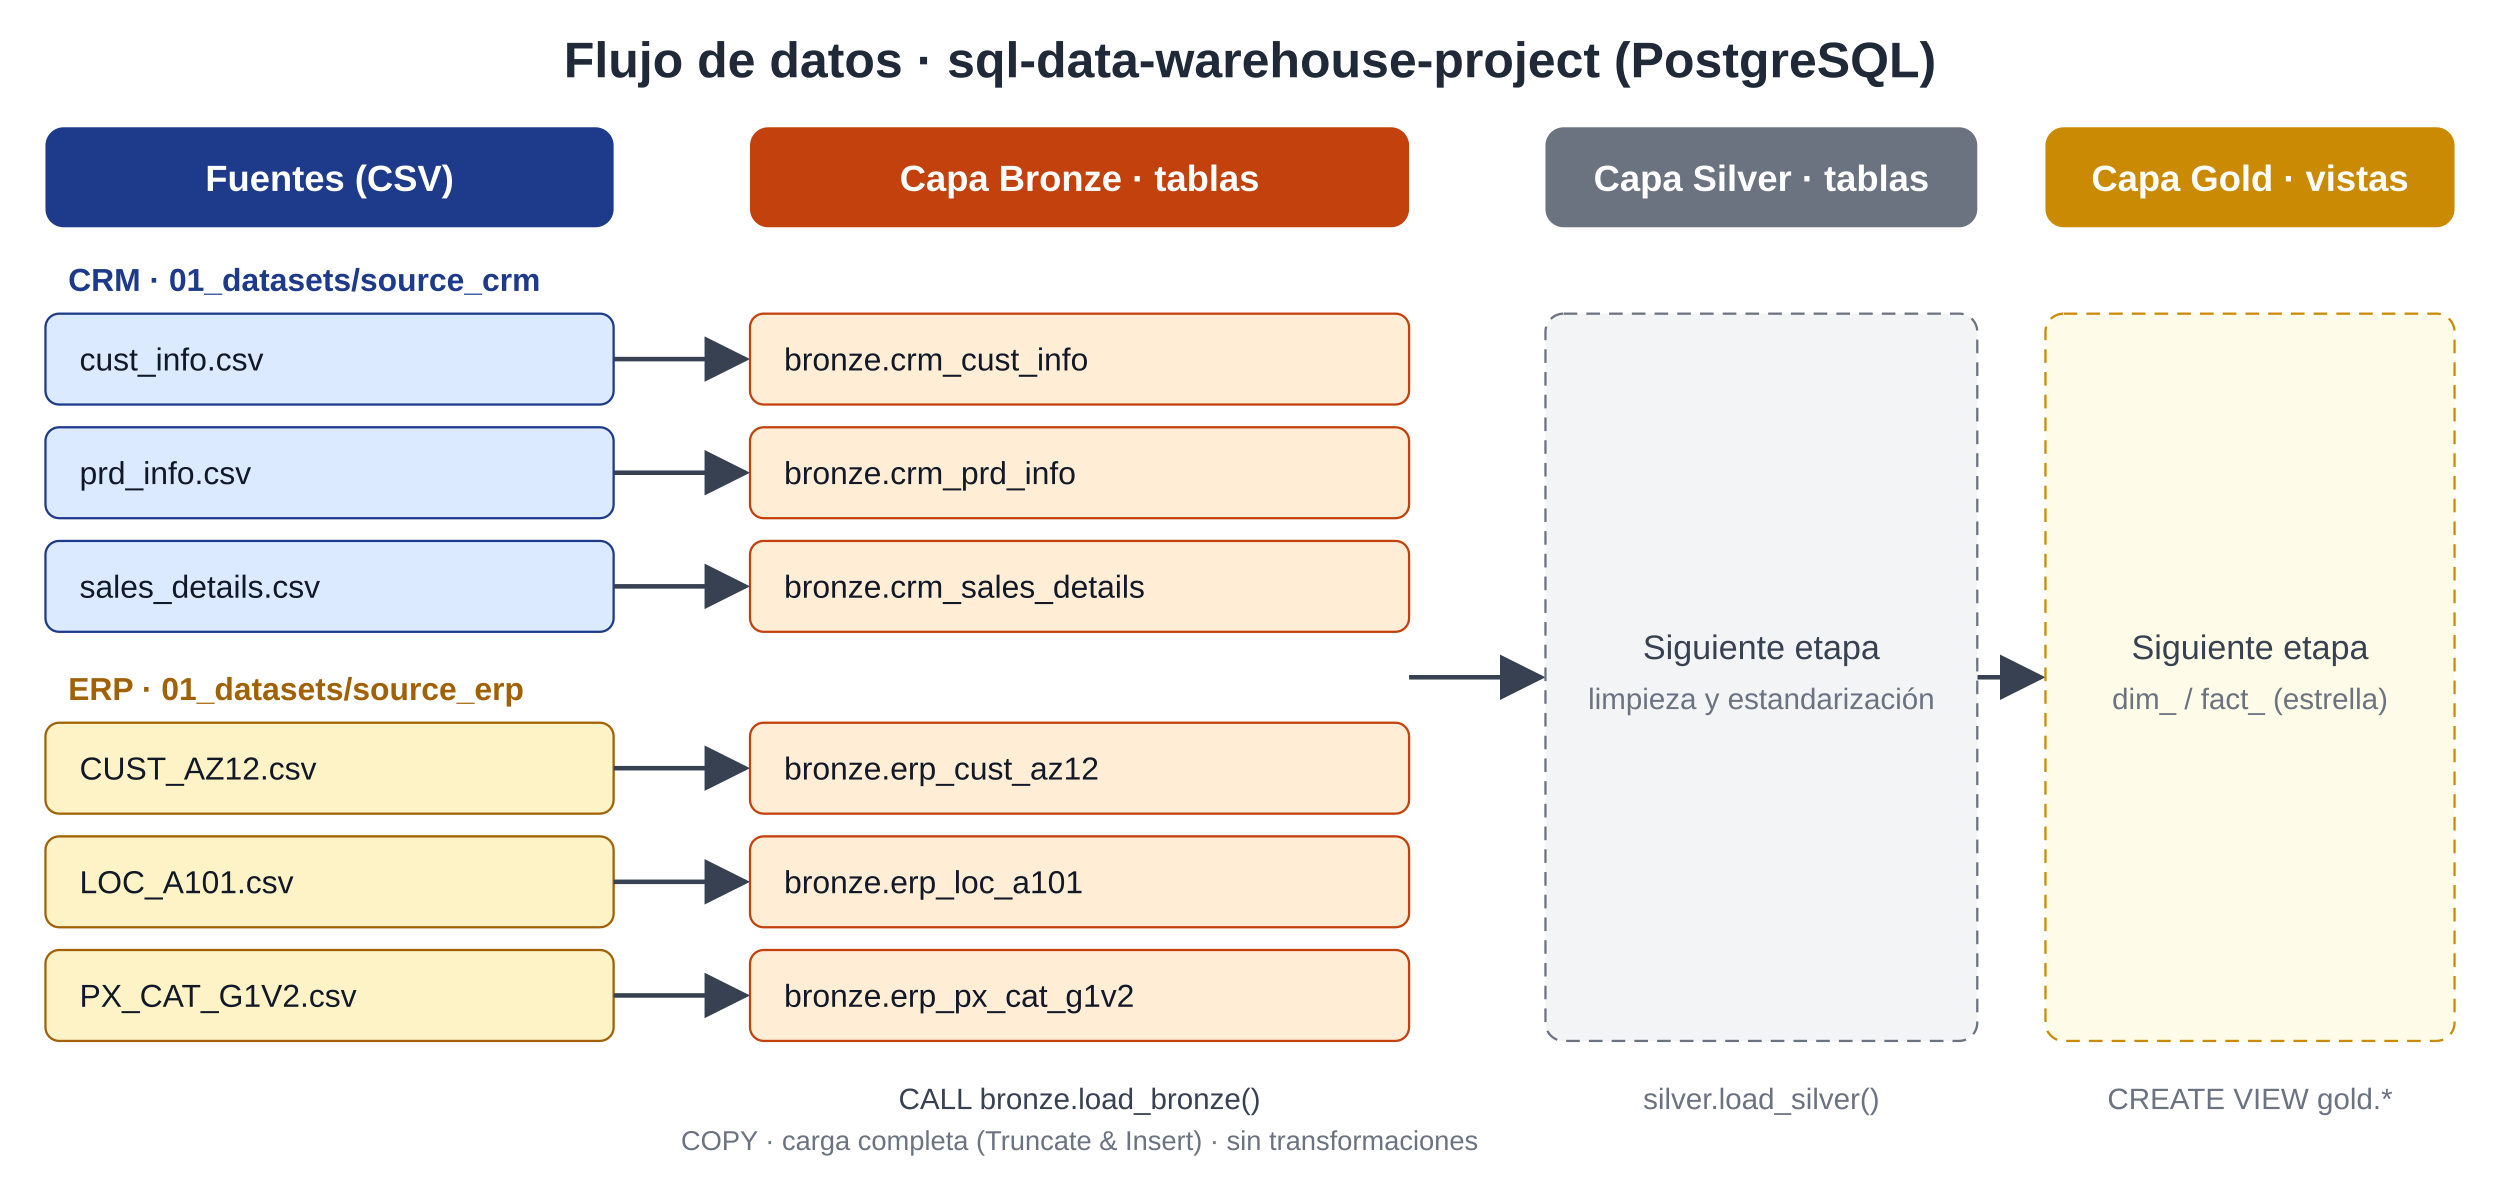
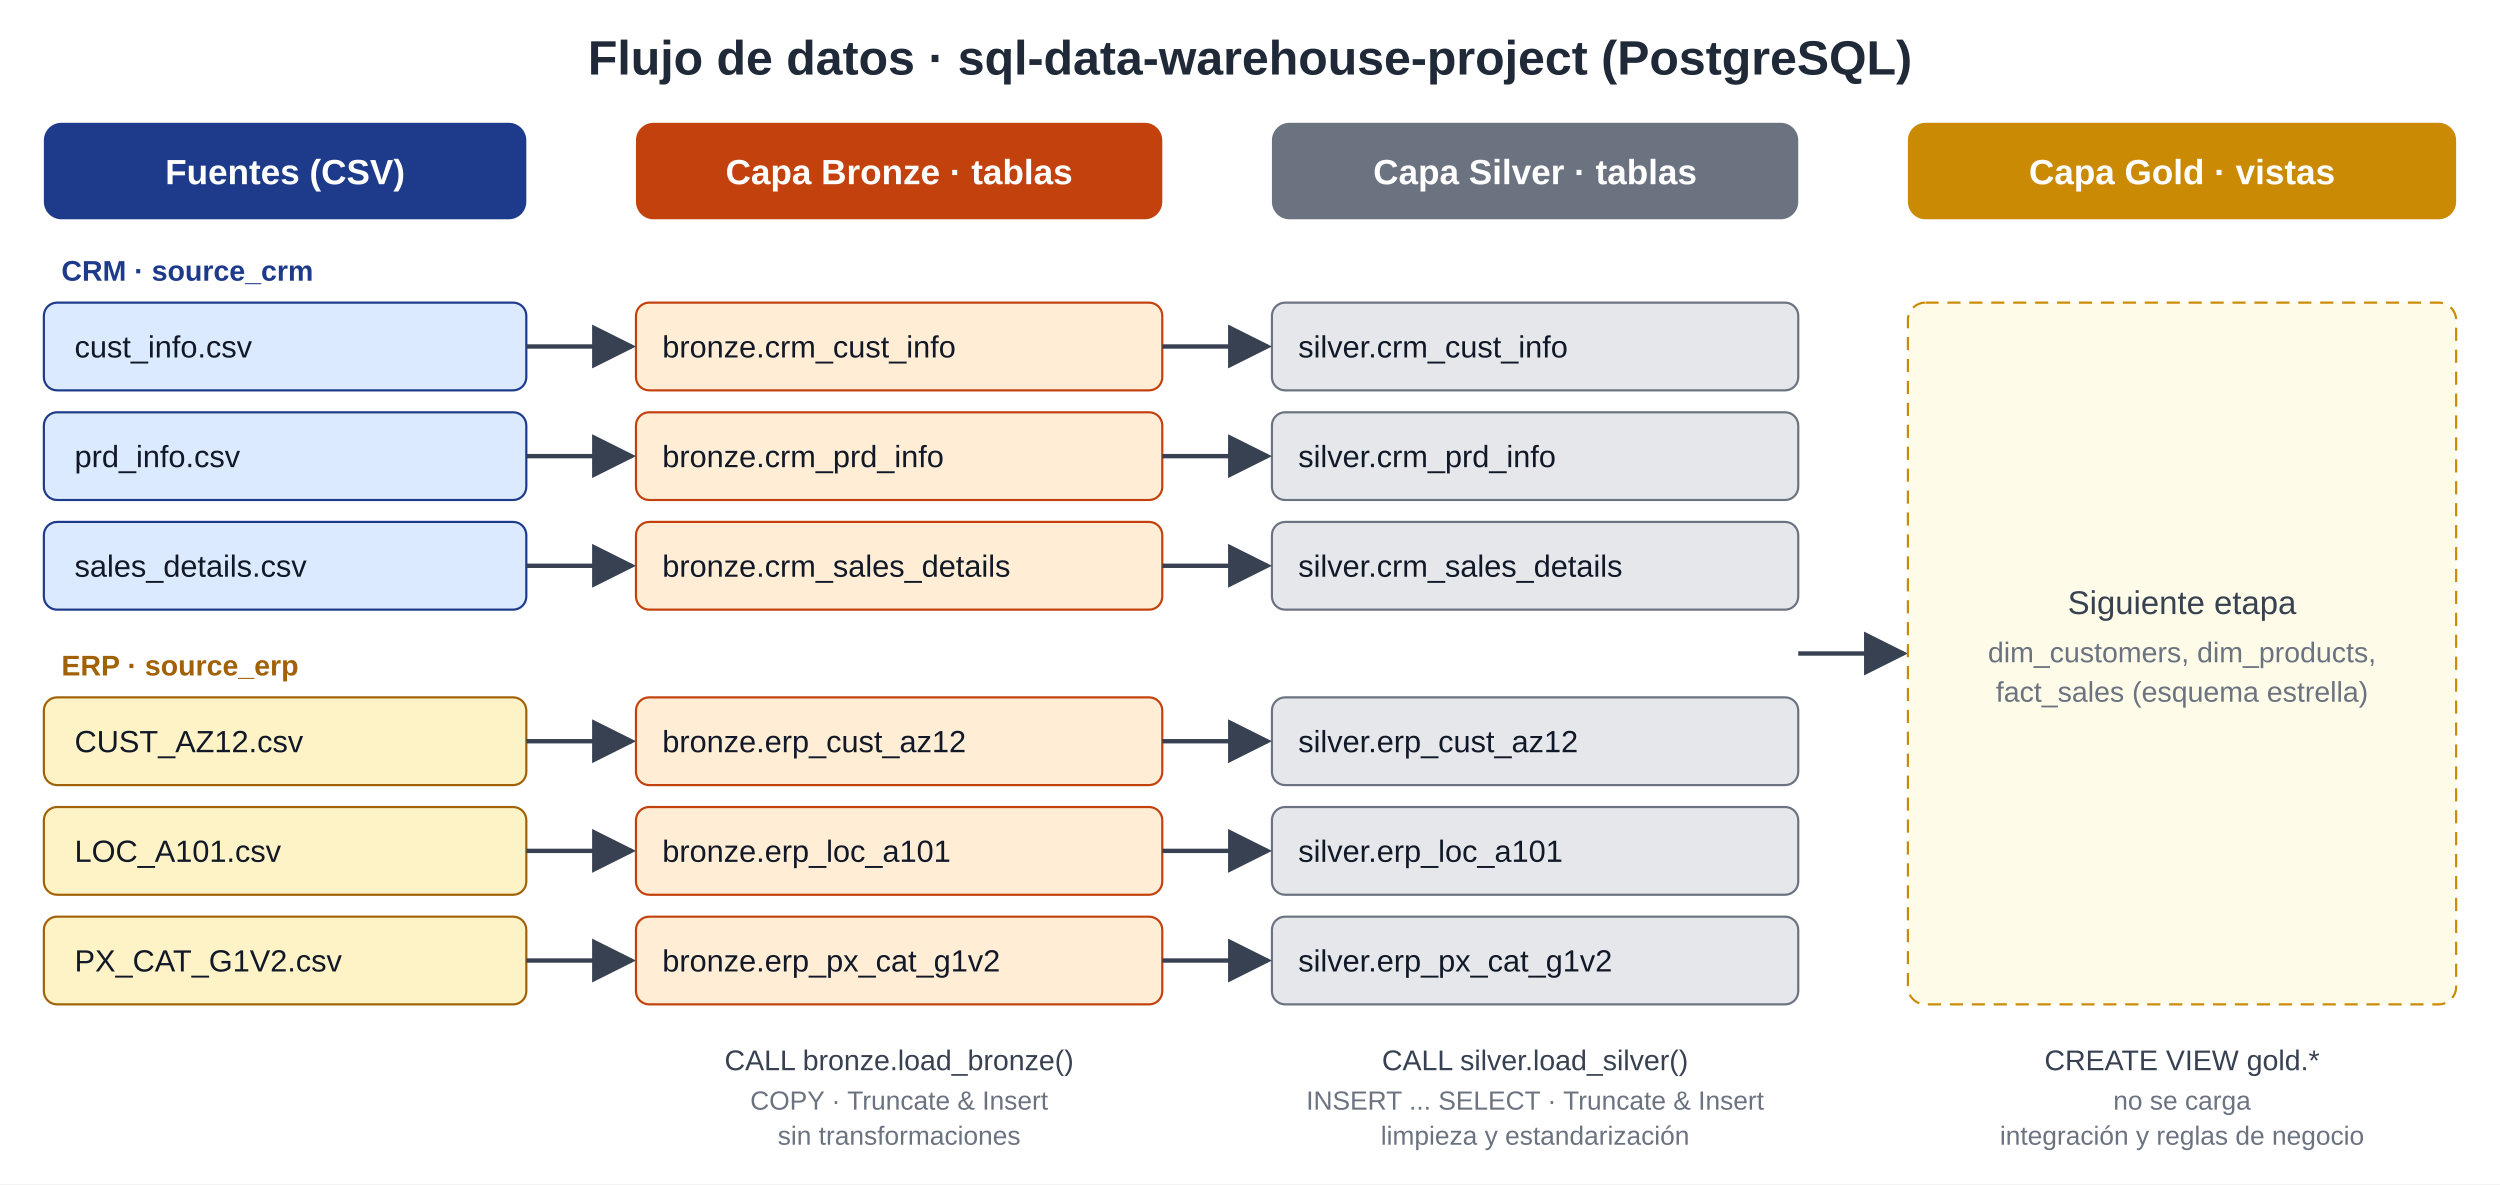
- <svg xmlns="http://www.w3.org/2000/svg" width="1100" height="520" viewBox="0 0 1100 520" font-family="Segoe UI, Arial, sans-serif">
-   <rect width="1100" height="520" fill="#ffffff" />
-   <text x="550" y="34" text-anchor="middle" font-size="22" font-weight="bold" fill="#1f2937">Flujo de datos · sql-data-warehouse-project (PostgreSQL)</text>
-   <rect x="20" y="56" width="250" height="44" rx="8" fill="#1e3a8a" />
-   <text x="145" y="84" text-anchor="middle" font-size="16" font-weight="bold" fill="#fff">Fuentes (CSV)</text>
-   <rect x="330" y="56" width="290" height="44" rx="8" fill="#c2410c" />
-   <text x="475" y="84" text-anchor="middle" font-size="16" font-weight="bold" fill="#fff">Capa Bronze · tablas</text>
-   <rect x="680" y="56" width="190" height="44" rx="8" fill="#6b7280" />
-   <text x="775" y="84" text-anchor="middle" font-size="16" font-weight="bold" fill="#fff">Capa Silver · tablas</text>
-   <rect x="900" y="56" width="180" height="44" rx="8" fill="#ca8a04" />
-   <text x="990" y="84" text-anchor="middle" font-size="16" font-weight="bold" fill="#fff">Capa Gold · vistas</text>
-   <text x="30" y="128" font-size="14" font-weight="bold" fill="#1e3a8a">CRM · 01_datasets/source_crm</text>
-   <g font-size="14" fill="#111827">
-     <rect x="20" y="138" width="250" height="40" rx="6" fill="#dbeafe" stroke="#1e3a8a" />
-     <text x="35" y="163">cust_info.csv</text>
-     <rect x="20" y="188" width="250" height="40" rx="6" fill="#dbeafe" stroke="#1e3a8a" />
-     <text x="35" y="213">prd_info.csv</text>
-     <rect x="20" y="238" width="250" height="40" rx="6" fill="#dbeafe" stroke="#1e3a8a" />
-     <text x="35" y="263">sales_details.csv</text>
-   </g>
-   <text x="30" y="308" font-size="14" font-weight="bold" fill="#a16207">ERP · 01_datasets/source_erp</text>
-   <g font-size="14" fill="#111827">
-     <rect x="20" y="318" width="250" height="40" rx="6" fill="#fef3c7" stroke="#a16207" />
-     <text x="35" y="343">CUST_AZ12.csv</text>
-     <rect x="20" y="368" width="250" height="40" rx="6" fill="#fef3c7" stroke="#a16207" />
-     <text x="35" y="393">LOC_A101.csv</text>
-     <rect x="20" y="418" width="250" height="40" rx="6" fill="#fef3c7" stroke="#a16207" />
-     <text x="35" y="443">PX_CAT_G1V2.csv</text>
-   </g>
-   <g font-size="14" fill="#111827">
-     <rect x="330" y="138" width="290" height="40" rx="6" fill="#ffedd5" stroke="#c2410c" />
-     <text x="345" y="163">bronze.crm_cust_info</text>
-     <rect x="330" y="188" width="290" height="40" rx="6" fill="#ffedd5" stroke="#c2410c" />
-     <text x="345" y="213">bronze.crm_prd_info</text>
-     <rect x="330" y="238" width="290" height="40" rx="6" fill="#ffedd5" stroke="#c2410c" />
-     <text x="345" y="263">bronze.crm_sales_details</text>
-     <rect x="330" y="318" width="290" height="40" rx="6" fill="#ffedd5" stroke="#c2410c" />
-     <text x="345" y="343">bronze.erp_cust_az12</text>
-     <rect x="330" y="368" width="290" height="40" rx="6" fill="#ffedd5" stroke="#c2410c" />
-     <text x="345" y="393">bronze.erp_loc_a101</text>
-     <rect x="330" y="418" width="290" height="40" rx="6" fill="#ffedd5" stroke="#c2410c" />
-     <text x="345" y="443">bronze.erp_px_cat_g1v2</text>
-   </g>
+ <svg xmlns="http://www.w3.org/2000/svg" width="1140" height="540" viewBox="0 0 1140 540" font-family="Segoe UI, Arial, sans-serif">
+   <rect width="1140" height="540" fill="#ffffff" />
+   <text x="570.0" y="34" text-anchor="middle" font-size="22" font-weight="bold" fill="#1f2937">Flujo de datos · sql-data-warehouse-project (PostgreSQL)</text>
  <defs>
    <marker id="a" markerWidth="10" markerHeight="10" refX="9" refY="5" orient="auto">
      <path d="M0,0 L10,5 L0,10 z" fill="#374151" />
    </marker>
  </defs>
-   <g stroke="#374151" stroke-width="2" marker-end="url(#a)">
-     <line x1="270" y1="158" x2="328" y2="158" />
-     <line x1="270" y1="208" x2="328" y2="208" />
-     <line x1="270" y1="258" x2="328" y2="258" />
-     <line x1="270" y1="338" x2="328" y2="338" />
-     <line x1="270" y1="388" x2="328" y2="388" />
-     <line x1="270" y1="438" x2="328" y2="438" />
-     <line x1="620" y1="298" x2="678" y2="298" />
-     <line x1="870" y1="298" x2="898" y2="298" />
-   </g>
-   <rect x="680" y="138" width="190" height="320" rx="8" fill="#f3f4f6" stroke="#6b7280" stroke-dasharray="6 4" />
-   <text x="775" y="290" text-anchor="middle" font-size="15" fill="#374151">Siguiente etapa</text>
-   <text x="775" y="312" text-anchor="middle" font-size="13" fill="#6b7280">limpieza y estandarización</text>
-   <rect x="900" y="138" width="180" height="320" rx="8" fill="#fefce8" stroke="#ca8a04" stroke-dasharray="6 4" />
-   <text x="990" y="290" text-anchor="middle" font-size="15" fill="#374151">Siguiente etapa</text>
-   <text x="990" y="312" text-anchor="middle" font-size="13" fill="#6b7280">dim_ / fact_ (estrella)</text>
-   <text x="475" y="488" text-anchor="middle" font-size="13" fill="#374151">CALL bronze.load_bronze()</text>
-   <text x="475" y="506" text-anchor="middle" font-size="12" fill="#6b7280">COPY · carga completa (Truncate &amp; Insert) · sin transformaciones</text>
-   <text x="775" y="488" text-anchor="middle" font-size="13" fill="#6b7280">silver.load_silver()</text>
-   <text x="990" y="488" text-anchor="middle" font-size="13" fill="#6b7280">CREATE VIEW gold.*</text>
+   <rect x="20" y="56" width="220" height="44" rx="8" fill="#1e3a8a" />
+   <text x="130.0" y="84" text-anchor="middle" font-size="16" font-weight="bold" fill="#fff">Fuentes (CSV)</text>
+   <rect x="290" y="56" width="240" height="44" rx="8" fill="#c2410c" />
+   <text x="410.0" y="84" text-anchor="middle" font-size="16" font-weight="bold" fill="#fff">Capa Bronze · tablas</text>
+   <rect x="580" y="56" width="240" height="44" rx="8" fill="#6b7280" />
+   <text x="700.0" y="84" text-anchor="middle" font-size="16" font-weight="bold" fill="#fff">Capa Silver · tablas</text>
+   <rect x="870" y="56" width="250" height="44" rx="8" fill="#ca8a04" />
+   <text x="995.0" y="84" text-anchor="middle" font-size="16" font-weight="bold" fill="#fff">Capa Gold · vistas</text>
+   <text x="28" y="128" font-size="13" font-weight="bold" fill="#1e3a8a">CRM · source_crm</text>
+   <text x="28" y="308" font-size="13" font-weight="bold" fill="#a16207">ERP · source_erp</text>
+   <rect x="20" y="138" width="220" height="40" rx="6" fill="#dbeafe" stroke="#1e3a8a" />
+   <text x="34" y="163" font-size="14" fill="#111827">cust_info.csv</text>
+   <rect x="290" y="138" width="240" height="40" rx="6" fill="#ffedd5" stroke="#c2410c" />
+   <text x="302" y="163" font-size="14" fill="#111827">bronze.crm_cust_info</text>
+   <rect x="580" y="138" width="240" height="40" rx="6" fill="#e5e7eb" stroke="#6b7280" />
+   <text x="592" y="163" font-size="14" fill="#111827">silver.crm_cust_info</text>
+   <line x1="240" y1="158" x2="288" y2="158" stroke="#374151" stroke-width="2" marker-end="url(#a)" />
+   <line x1="530" y1="158" x2="578" y2="158" stroke="#374151" stroke-width="2" marker-end="url(#a)" />
+   <rect x="20" y="188" width="220" height="40" rx="6" fill="#dbeafe" stroke="#1e3a8a" />
+   <text x="34" y="213" font-size="14" fill="#111827">prd_info.csv</text>
+   <rect x="290" y="188" width="240" height="40" rx="6" fill="#ffedd5" stroke="#c2410c" />
+   <text x="302" y="213" font-size="14" fill="#111827">bronze.crm_prd_info</text>
+   <rect x="580" y="188" width="240" height="40" rx="6" fill="#e5e7eb" stroke="#6b7280" />
+   <text x="592" y="213" font-size="14" fill="#111827">silver.crm_prd_info</text>
+   <line x1="240" y1="208" x2="288" y2="208" stroke="#374151" stroke-width="2" marker-end="url(#a)" />
+   <line x1="530" y1="208" x2="578" y2="208" stroke="#374151" stroke-width="2" marker-end="url(#a)" />
+   <rect x="20" y="238" width="220" height="40" rx="6" fill="#dbeafe" stroke="#1e3a8a" />
+   <text x="34" y="263" font-size="14" fill="#111827">sales_details.csv</text>
+   <rect x="290" y="238" width="240" height="40" rx="6" fill="#ffedd5" stroke="#c2410c" />
+   <text x="302" y="263" font-size="14" fill="#111827">bronze.crm_sales_details</text>
+   <rect x="580" y="238" width="240" height="40" rx="6" fill="#e5e7eb" stroke="#6b7280" />
+   <text x="592" y="263" font-size="14" fill="#111827">silver.crm_sales_details</text>
+   <line x1="240" y1="258" x2="288" y2="258" stroke="#374151" stroke-width="2" marker-end="url(#a)" />
+   <line x1="530" y1="258" x2="578" y2="258" stroke="#374151" stroke-width="2" marker-end="url(#a)" />
+   <rect x="20" y="318" width="220" height="40" rx="6" fill="#fef3c7" stroke="#a16207" />
+   <text x="34" y="343" font-size="14" fill="#111827">CUST_AZ12.csv</text>
+   <rect x="290" y="318" width="240" height="40" rx="6" fill="#ffedd5" stroke="#c2410c" />
+   <text x="302" y="343" font-size="14" fill="#111827">bronze.erp_cust_az12</text>
+   <rect x="580" y="318" width="240" height="40" rx="6" fill="#e5e7eb" stroke="#6b7280" />
+   <text x="592" y="343" font-size="14" fill="#111827">silver.erp_cust_az12</text>
+   <line x1="240" y1="338" x2="288" y2="338" stroke="#374151" stroke-width="2" marker-end="url(#a)" />
+   <line x1="530" y1="338" x2="578" y2="338" stroke="#374151" stroke-width="2" marker-end="url(#a)" />
+   <rect x="20" y="368" width="220" height="40" rx="6" fill="#fef3c7" stroke="#a16207" />
+   <text x="34" y="393" font-size="14" fill="#111827">LOC_A101.csv</text>
+   <rect x="290" y="368" width="240" height="40" rx="6" fill="#ffedd5" stroke="#c2410c" />
+   <text x="302" y="393" font-size="14" fill="#111827">bronze.erp_loc_a101</text>
+   <rect x="580" y="368" width="240" height="40" rx="6" fill="#e5e7eb" stroke="#6b7280" />
+   <text x="592" y="393" font-size="14" fill="#111827">silver.erp_loc_a101</text>
+   <line x1="240" y1="388" x2="288" y2="388" stroke="#374151" stroke-width="2" marker-end="url(#a)" />
+   <line x1="530" y1="388" x2="578" y2="388" stroke="#374151" stroke-width="2" marker-end="url(#a)" />
+   <rect x="20" y="418" width="220" height="40" rx="6" fill="#fef3c7" stroke="#a16207" />
+   <text x="34" y="443" font-size="14" fill="#111827">PX_CAT_G1V2.csv</text>
+   <rect x="290" y="418" width="240" height="40" rx="6" fill="#ffedd5" stroke="#c2410c" />
+   <text x="302" y="443" font-size="14" fill="#111827">bronze.erp_px_cat_g1v2</text>
+   <rect x="580" y="418" width="240" height="40" rx="6" fill="#e5e7eb" stroke="#6b7280" />
+   <text x="592" y="443" font-size="14" fill="#111827">silver.erp_px_cat_g1v2</text>
+   <line x1="240" y1="438" x2="288" y2="438" stroke="#374151" stroke-width="2" marker-end="url(#a)" />
+   <line x1="530" y1="438" x2="578" y2="438" stroke="#374151" stroke-width="2" marker-end="url(#a)" />
+   <line x1="820" y1="298" x2="868" y2="298" stroke="#374151" stroke-width="2" marker-end="url(#a)" />
+   <rect x="870" y="138" width="250" height="320" rx="8" fill="#fefce8" stroke="#ca8a04" stroke-dasharray="6 4" />
+   <text x="995" y="280" text-anchor="middle" font-size="15" fill="#374151">Siguiente etapa</text>
+   <text x="995" y="302" text-anchor="middle" font-size="13" fill="#6b7280">dim_customers, dim_products,</text>
+   <text x="995" y="320" text-anchor="middle" font-size="13" fill="#6b7280">fact_sales (esquema estrella)</text>
+   <text x="410" y="488" text-anchor="middle" font-size="13" fill="#374151">CALL bronze.load_bronze()</text>
+   <text x="410" y="506" text-anchor="middle" font-size="12" fill="#6b7280">COPY · Truncate &amp; Insert</text>
+   <text x="410" y="522" text-anchor="middle" font-size="12" fill="#6b7280">sin transformaciones</text>
+   <text x="700" y="488" text-anchor="middle" font-size="13" fill="#374151">CALL silver.load_silver()</text>
+   <text x="700" y="506" text-anchor="middle" font-size="12" fill="#6b7280">INSERT ... SELECT · Truncate &amp; Insert</text>
+   <text x="700" y="522" text-anchor="middle" font-size="12" fill="#6b7280">limpieza y estandarización</text>
+   <text x="995" y="488" text-anchor="middle" font-size="13" fill="#374151">CREATE VIEW gold.*</text>
+   <text x="995" y="506" text-anchor="middle" font-size="12" fill="#6b7280">no se carga</text>
+   <text x="995" y="522" text-anchor="middle" font-size="12" fill="#6b7280">integración y reglas de negocio</text>
</svg>
